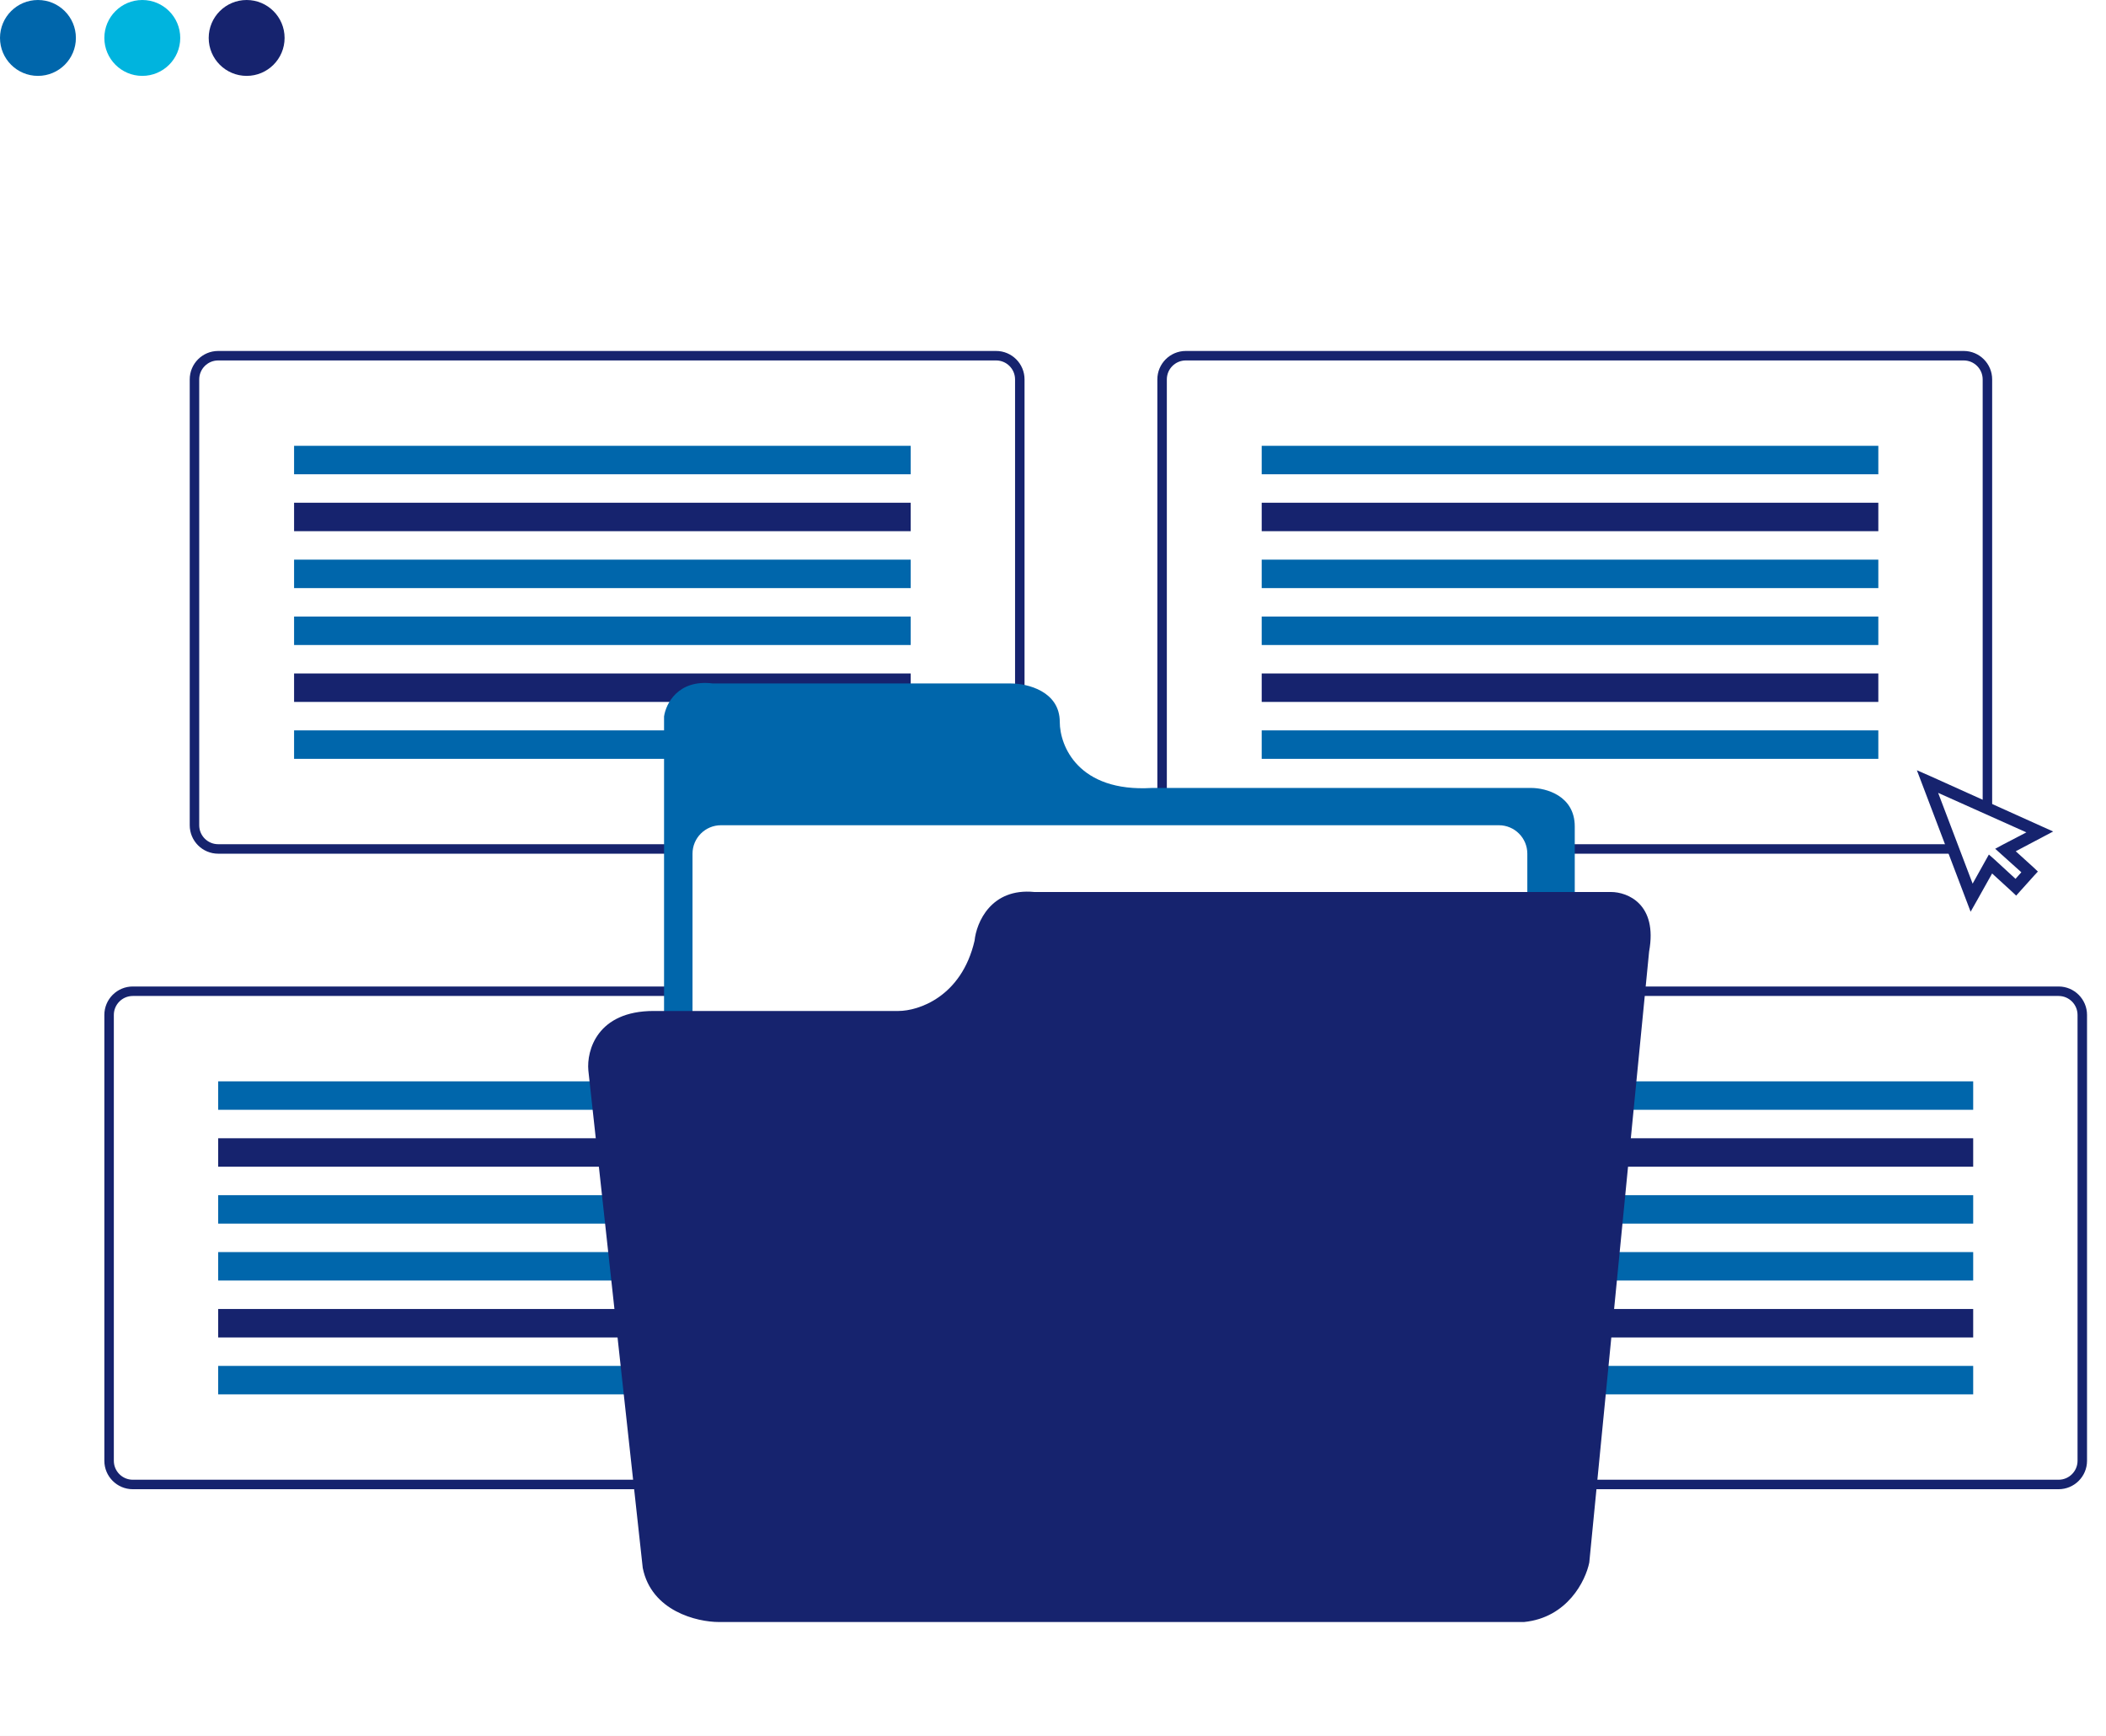
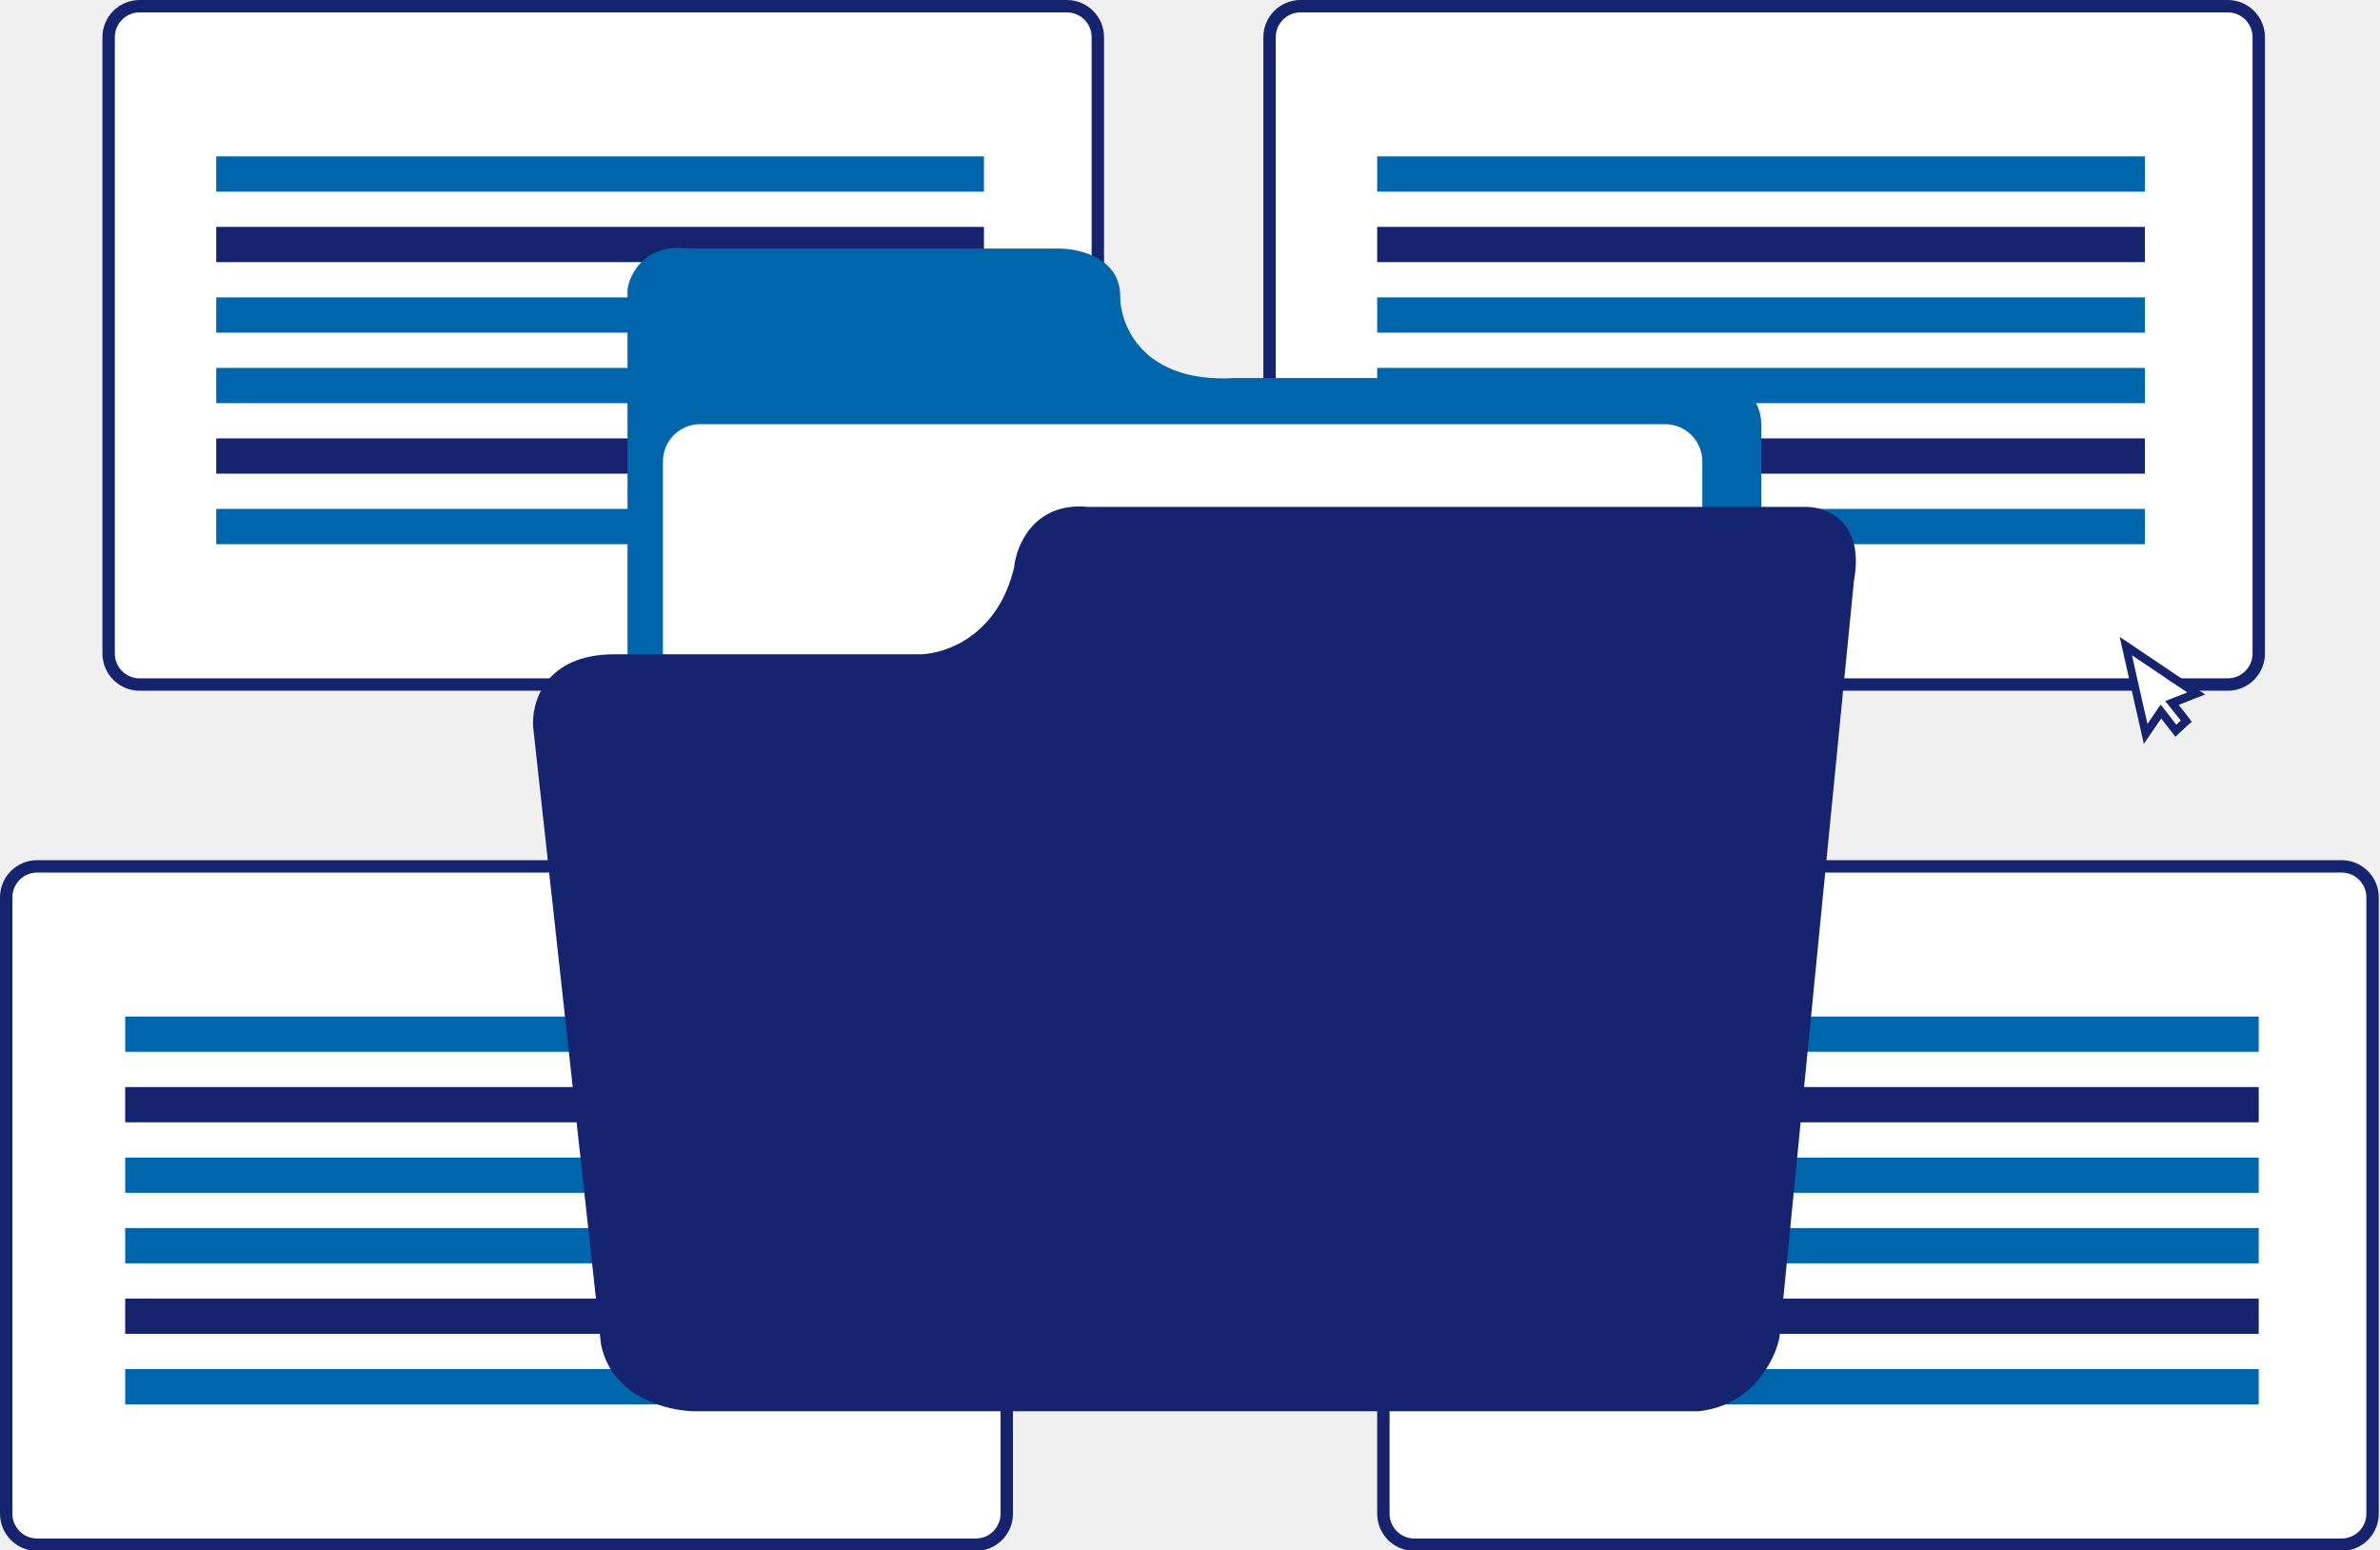
- <svg xmlns="http://www.w3.org/2000/svg" width="222" height="183" viewBox="0 0 222 183" fill="none">
-   <rect width="222" height="183" fill="white" />
-   <circle cx="4" cy="4" r="4" fill="#0066AB" />
-   <circle cx="15" cy="4" r="4" fill="#00B4DE" />
-   <circle cx="26" cy="4" r="4" fill="#16236E" />
-   <rect x="11.5" y="104.5" width="88" height="52" rx="2.5" fill="white" stroke="#16236E" />
-   <rect x="20.5" y="37.5" width="87" height="52" rx="2.5" fill="white" stroke="#16236E" />
-   <rect x="122.5" y="37.5" width="87" height="52" rx="2.5" fill="white" stroke="#16236E" />
-   <rect x="132.5" y="104.5" width="87" height="52" rx="2.5" fill="white" stroke="#16236E" />
-   <rect x="31" y="47" width="65" height="3" fill="#0066AB" />
-   <rect x="31" y="53" width="65" height="3" fill="#16236E" />
-   <rect x="31" y="59" width="65" height="3" fill="#0066AB" />
-   <rect x="31" y="65" width="65" height="3" fill="#0066AB" />
-   <rect x="31" y="71" width="65" height="3" fill="#16236E" />
-   <rect x="31" y="77" width="65" height="3" fill="#0066AB" />
-   <rect x="133" y="47" width="65" height="3" fill="#0066AB" />
-   <rect x="133" y="53" width="65" height="3" fill="#16236E" />
-   <rect x="133" y="59" width="65" height="3" fill="#0066AB" />
-   <rect x="133" y="65" width="65" height="3" fill="#0066AB" />
-   <rect x="133" y="71" width="65" height="3" fill="#16236E" />
-   <rect x="133" y="77" width="65" height="3" fill="#0066AB" />
-   <rect x="23" y="114" width="65" height="3" fill="#0066AB" />
-   <rect x="23" y="120" width="65" height="3" fill="#16236E" />
-   <rect x="23" y="126" width="65" height="3" fill="#0066AB" />
-   <rect x="23" y="132" width="65" height="3" fill="#0066AB" />
-   <rect x="23" y="138" width="65" height="3" fill="#16236E" />
-   <rect x="23" y="144" width="65" height="3" fill="#0066AB" />
-   <rect x="143" y="114" width="65" height="3" fill="#0066AB" />
-   <rect x="143" y="120" width="65" height="3" fill="#16236E" />
-   <rect x="143" y="126" width="65" height="3" fill="#0066AB" />
-   <rect x="143" y="132" width="65" height="3" fill="#0066AB" />
-   <rect x="143" y="138" width="65" height="3" fill="#16236E" />
-   <rect x="143" y="144" width="65" height="3" fill="#0066AB" />
-   <g clip-path="url(#clip0_154_1129)">
-     <path d="M209.658 91.133L207.785 94.253L203.729 83.956L203.729 82.707L214.963 87.7L211.218 89.573L214.026 91.757L212.466 93.317L209.658 91.133Z" fill="white" />
-     <path d="M202.065 81.204L207.729 96.118L208.391 94.949L209.995 92.086L212.074 93.989L212.53 94.42L212.955 93.946L214.406 92.33L214.82 91.882L214.364 91.449L212.485 89.743L215.301 88.256L216.43 87.66L215.273 87.14L203.443 81.807L202.065 81.204ZM204.306 83.587L213.607 87.752L211.099 89.059L210.32 89.481L210.987 90.082L213.076 91.959L212.463 92.651L210.249 90.613L209.654 90.088L209.269 90.777L207.941 93.159L204.306 83.587Z" fill="#16236E" />
-   </g>
-   <path d="M70 75.533V108H166V87.129C166 83.882 162.952 83.07 161.429 83.07H121.429C113.657 83.534 111.714 78.626 111.714 76.113C111.714 72.867 108.286 72.055 106.571 72.055H75.143C71.486 71.591 70.191 74.181 70 75.533Z" fill="#0066AB" />
-   <rect x="73" y="87" width="88" height="37" rx="3" fill="white" />
-   <path d="M62.02 112.851L67.754 165.299C68.671 169.86 73.489 171 75.782 171H160.65C165.237 170.544 167.148 166.629 167.531 164.729L173.838 100.31C174.756 95.293 171.545 94.039 169.824 94.039H109.041C104.454 93.583 102.925 97.269 102.733 99.169C101.357 105.098 96.808 106.581 94.706 106.581H68.901C62.937 106.581 61.829 110.761 62.02 112.851Z" fill="#16236E" />
-   <defs>
-     <clipPath id="clip0_154_1129">
-       <rect width="19.972" height="19.972" fill="white" transform="translate(196.239 81.6843) rotate(-20.7953)" />
-     </clipPath>
-   </defs>
+ <svg xmlns="http://www.w3.org/2000/svg" width="192" height="125" viewBox="0 0 192 125" fill="none">
+   <rect x="0.5" y="69.885" width="80.718" height="54.718" rx="2.5" fill="white" stroke="#16236E" />
+   <rect x="8.764" y="0.5" width="79.8" height="54.718" rx="2.5" fill="white" stroke="#16236E" />
+   <rect x="102.418" y="0.5" width="79.8" height="54.718" rx="2.5" fill="white" stroke="#16236E" />
+   <rect x="111.6" y="69.885" width="79.8" height="54.718" rx="2.5" fill="white" stroke="#16236E" />
+   <rect x="17.445" y="12.615" width="61.934" height="2.844" fill="#0066AB" />
+   <rect x="17.445" y="18.302" width="61.934" height="2.844" fill="#16236E" />
+   <rect x="17.445" y="23.99" width="61.934" height="2.844" fill="#0066AB" />
+   <rect x="17.445" y="29.677" width="61.934" height="2.844" fill="#0066AB" />
+   <rect x="17.445" y="35.364" width="61.934" height="2.844" fill="#16236E" />
+   <rect x="17.445" y="41.052" width="61.934" height="2.844" fill="#0066AB" />
+   <rect x="111.1" y="12.615" width="61.934" height="2.844" fill="#0066AB" />
+   <rect x="111.1" y="18.302" width="61.934" height="2.844" fill="#16236E" />
+   <rect x="111.1" y="23.99" width="61.934" height="2.844" fill="#0066AB" />
+   <rect x="111.1" y="29.677" width="61.934" height="2.844" fill="#0066AB" />
+   <rect x="111.1" y="35.364" width="61.934" height="2.844" fill="#16236E" />
+   <rect x="111.1" y="41.052" width="61.934" height="2.844" fill="#0066AB" />
+   <rect x="10.1" y="82" width="61.934" height="2.844" fill="#0066AB" />
+   <rect x="10.1" y="87.687" width="61.934" height="2.844" fill="#16236E" />
+   <rect x="10.1" y="93.374" width="61.934" height="2.844" fill="#0066AB" />
+   <rect x="10.1" y="99.062" width="61.934" height="2.844" fill="#0066AB" />
+   <rect x="10.1" y="104.749" width="61.934" height="2.844" fill="#16236E" />
+   <rect x="10.1" y="110.437" width="61.934" height="2.844" fill="#0066AB" />
+   <rect x="120.282" y="82" width="61.934" height="2.844" fill="#0066AB" />
+   <rect x="120.282" y="87.687" width="61.934" height="2.844" fill="#16236E" />
+   <rect x="120.282" y="93.374" width="61.934" height="2.844" fill="#0066AB" />
+   <rect x="120.282" y="99.062" width="61.934" height="2.844" fill="#0066AB" />
+   <rect x="120.282" y="104.749" width="61.934" height="2.844" fill="#16236E" />
+   <rect x="120.282" y="110.437" width="61.934" height="2.844" fill="#0066AB" />
+   <path d="M174.577 57.918L173.523 59.507L172.002 53.678L172.058 53L177.321 56.357L175.408 57.16L176.682 58.508L175.851 59.266L174.577 57.918Z" fill="white" />
+   <path d="M171 51.38L172.946 60.003L173.355 59.411L174.35 57.961L175.288 59.164L175.493 59.436L175.739 59.207L176.578 58.43L176.816 58.215L176.611 57.943L175.763 56.863L177.288 56.26L177.899 56.019L177.344 55.645L171.663 51.816L171 51.38ZM171.99 52.86L176.458 55.854L175.101 56.382L174.679 56.554L174.98 56.935L175.925 58.125L175.569 58.459L174.572 57.171L174.302 56.837L174.063 57.186L173.239 58.394L171.99 52.86Z" fill="#16236E" />
+   <path d="M50.623 23.349V54.124H142.095V34.34C142.095 31.263 139.191 30.493 137.739 30.493H99.626C92.221 30.933 90.37 26.28 90.37 23.899C90.37 20.821 87.103 20.052 85.469 20.052H55.523C52.039 19.612 50.804 22.067 50.623 23.349Z" fill="#0066AB" />
+   <rect x="53.481" y="34.218" width="83.849" height="35.072" rx="3" fill="white" />
+   <path d="M43.019 58.722L48.483 108.436C49.357 112.759 53.947 113.84 56.132 113.84H136.996C141.367 113.407 143.189 109.697 143.553 107.896L149.563 46.834C150.437 42.078 147.377 40.89 145.738 40.89H87.822C83.451 40.457 81.994 43.952 81.812 45.753C80.501 51.373 76.166 52.778 74.163 52.778H49.575C43.893 52.778 42.837 56.741 43.019 58.722Z" fill="#16236E" />
</svg>
